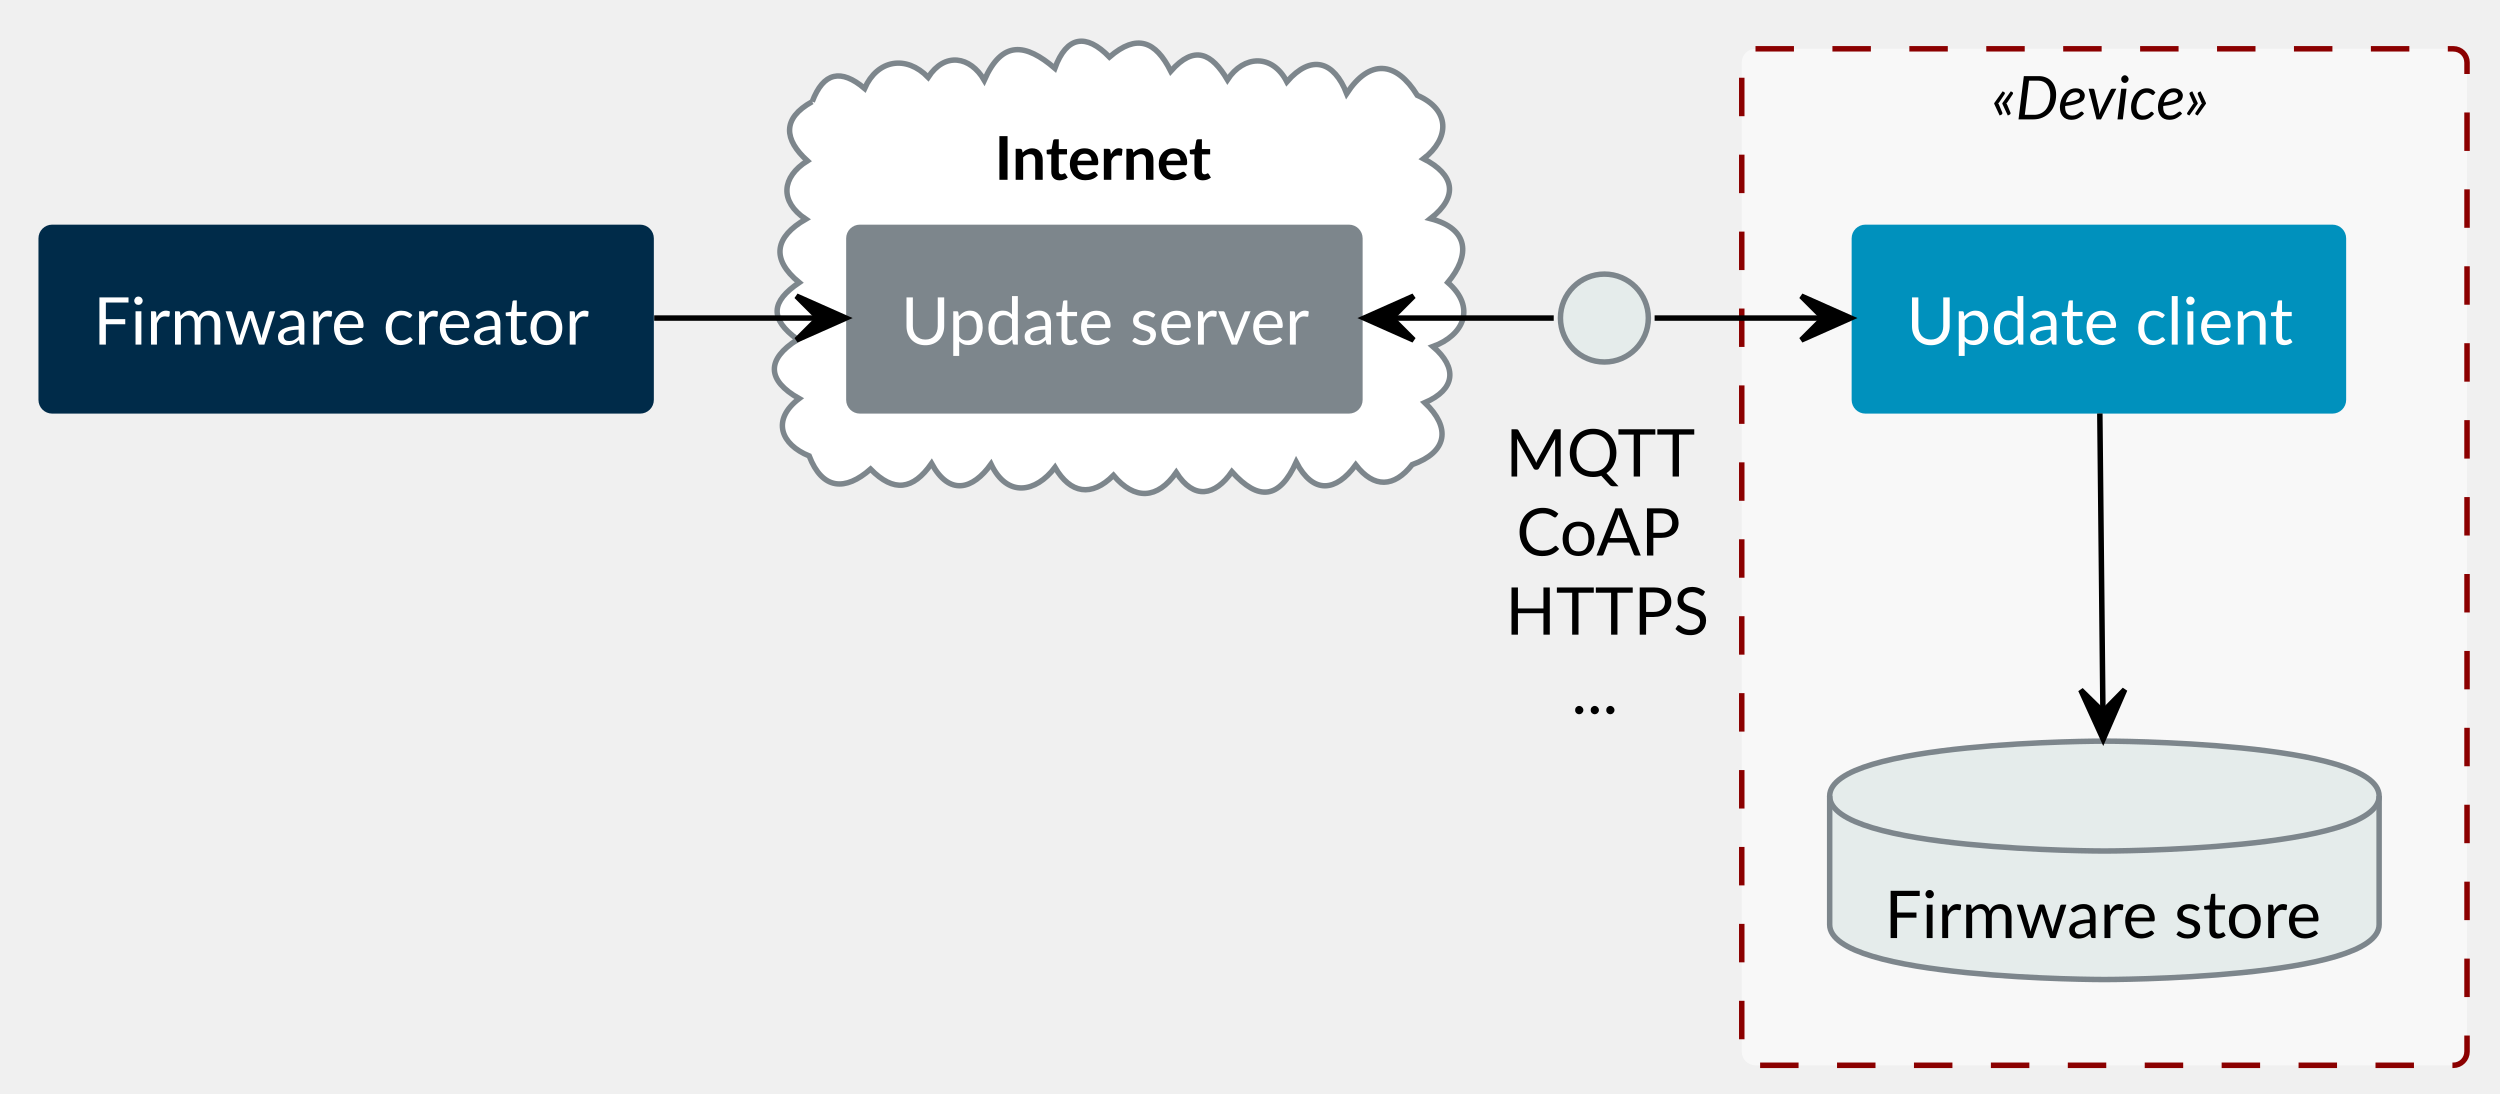
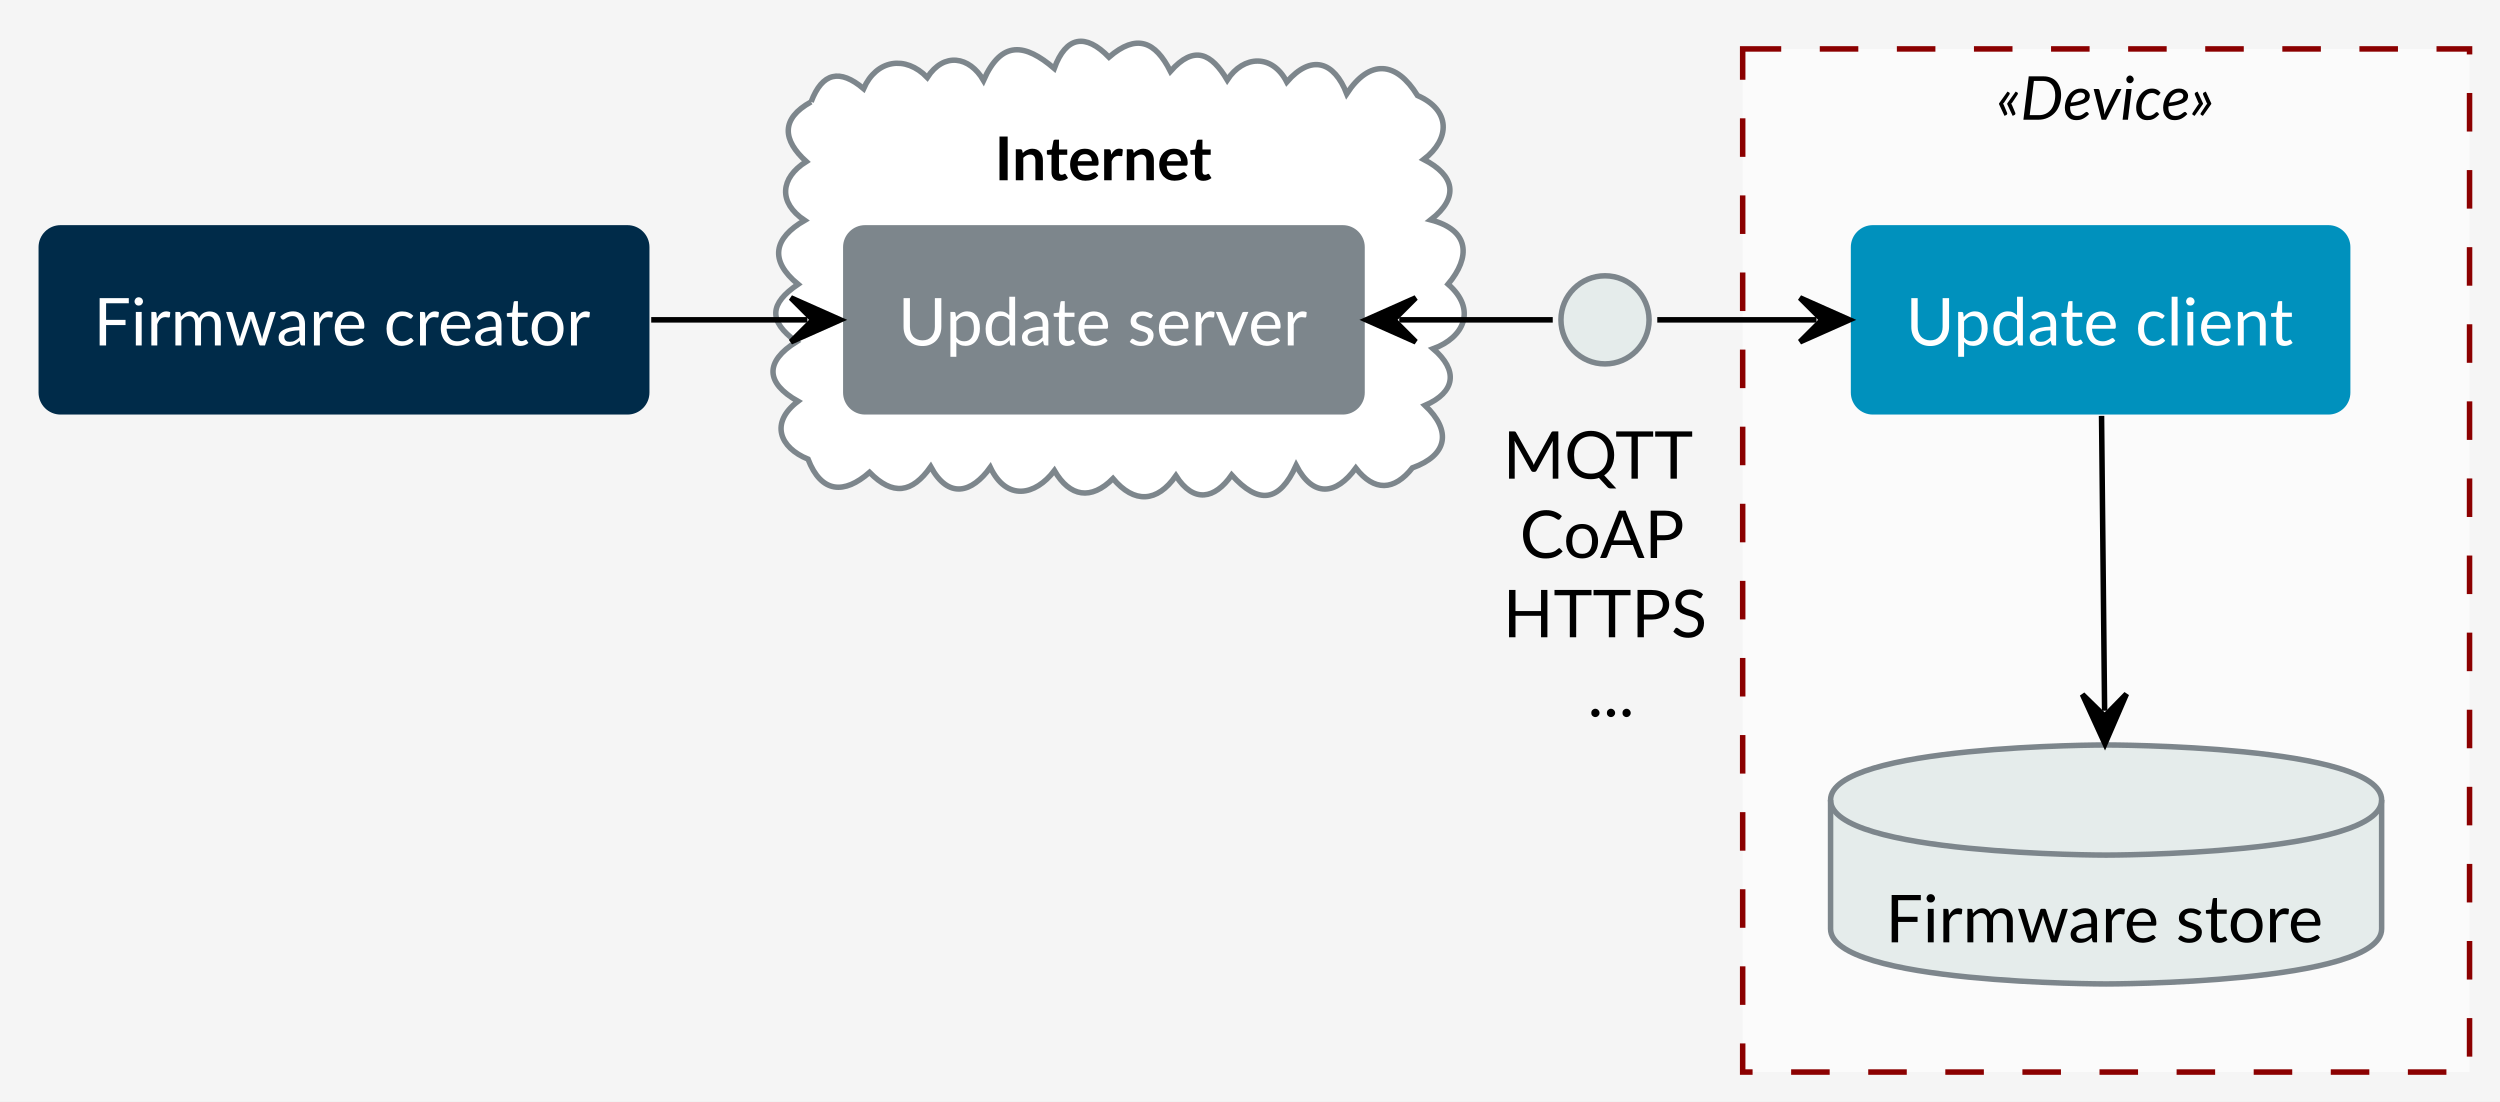
- <svg xmlns="http://www.w3.org/2000/svg" contentStyleType="text/css" height="199px" preserveAspectRatio="none" style="width:455px;height:199px;background:#FFFFFF55;" version="1.1" viewBox="0 0 455 199" width="455px" zoomAndPan="magnify">
+ <svg xmlns="http://www.w3.org/2000/svg" contentStyleType="text/css" data-diagram-type="DESCRIPTION" height="200px" preserveAspectRatio="none" style="width:454px;height:200px;background:#FFFFFF55;" version="1.1" viewBox="0 0 454 200" width="454px" zoomAndPan="magnify">
  <defs />
  <g>
-     <g id="cluster_Internet">
-       <path d="M147.825,18.499 C149.863,13.136 153.055,12.461 157.359,16.099 C159.681,10.823 164.959,9.973 168.926,14.068 C171.934,9.425 176.594,10.222 179.137,14.594 C182.405,7.21 186.703,7.92 191.982,12.422 C194.123,6.564 197.67,6 201.917,10.378 C206.928,6.066 210.326,7.473 213.079,12.953 C217.405,8.079 220.536,9.716 223.394,14.518 C226.344,10.008 231.587,9.763 234.21,14.885 C238.651,9.789 242.81,11.136 245.097,17.021 C249.26,10.679 254.107,11.114 257.948,17.349 C263.988,19.973 263.886,25.196 259.087,28.89 C264.648,31.751 265.589,35.694 260.342,39.799 C267.444,41.643 267.598,46.519 263.502,51.411 C268.716,55.959 266.397,61.034 260.794,63.07 C265.315,66.935 264.884,70.883 259.316,73.287 C264.122,77.859 263.44,82.281 257.017,84.564 C253.718,88.748 250.077,88.901 246.745,84.605 C243.167,89.511 238.998,90.02 235.912,84.112 C232.858,90.845 229.064,91.256 224.203,85.856 C221.116,90.28 217.291,91.018 214.076,85.993 C210.661,90.891 206.499,91.082 202.653,86.513 C198.671,90.511 194.801,89.861 192.014,85.067 C188.511,89.658 183.324,90.646 180.369,84.473 C177.019,89.143 172.786,90.296 169.548,84.359 C166.158,89.182 162.668,89.672 158.44,85.38 C153.845,89.415 149.667,89.185 147.27,82.981 C142.121,80.893 140.338,76.426 145.442,72.541 C139.558,69.227 139.406,65.407 145.164,61.791 C139.99,58.014 140.316,54.908 145.457,51.423 C140.193,47.1 141.086,43.09 146.65,39.886 C141.829,36.667 142.239,32.222 146.948,29.271 C142.689,25.41 142.267,21.561 147.825,18.499 " fill="#FFFFFF" style="stroke:#7D868C;stroke-width:1.0;" />
-       <text fill="#000000" font-family="Lato,sans-serif" font-size="11" font-weight="bold" lengthAdjust="spacing" textLength="40" x="181" y="32.729">Internet</text>
+     <rect fill="#FFFFFF" fill-opacity="0.333" height="200" style="stroke:none;stroke-width:1;" width="454" x="0" y="0" />
+     <g class="cluster" data-entity="Internet" data-source-line="14" data-uid="ent0003" id="cluster_Internet">
+       <path d="M147.295,18.499 C149.333,13.136 152.525,12.461 156.829,16.099 C159.151,10.823 164.429,9.973 168.396,14.068 C171.404,9.425 176.064,10.222 178.607,14.594 C181.875,7.21 186.173,7.92 191.452,12.422 C193.593,6.564 197.14,6 201.387,10.378 C206.398,6.066 209.796,7.473 212.549,12.953 C216.875,8.079 220.006,9.716 222.864,14.518 C225.814,10.008 231.057,9.763 233.68,14.885 C238.121,9.789 242.28,11.136 244.567,17.021 C248.73,10.679 253.577,11.114 257.418,17.349 C263.491,19.991 263.385,25.244 258.557,28.956 C264.15,31.839 265.093,35.807 259.812,39.932 C266.949,41.797 267.097,46.699 262.972,51.611 C268.22,56.177 265.894,61.283 260.264,63.337 C264.818,67.222 264.387,71.195 258.786,73.621 C263.625,78.213 262.944,82.661 256.487,84.964 C253.188,89.148 249.548,89.301 246.215,85.005 C242.637,89.911 238.468,90.42 235.382,84.512 C232.328,91.245 228.534,91.656 223.673,86.256 C220.586,90.68 216.761,91.418 213.546,86.393 C210.131,91.291 205.969,91.482 202.123,86.913 C198.141,90.911 194.271,90.261 191.484,85.466 C187.981,90.058 182.794,91.046 179.839,84.873 C176.489,89.543 172.256,90.696 169.018,84.758 C165.628,89.582 162.138,90.073 157.91,85.78 C153.315,89.815 149.137,89.585 146.74,83.382 C141.562,81.274 139.773,76.778 144.912,72.875 C138.992,69.539 138.84,65.695 144.634,62.058 C139.426,58.257 139.754,55.132 144.927,51.623 C139.63,47.278 140.526,43.244 146.12,40.02 C141.268,36.782 141.68,32.308 146.418,29.338 C142.131,25.455 141.705,21.583 147.295,18.499" fill="#FFFFFF" style="stroke:#7D868C;stroke-width:1;" />
+       <text fill="#000000" font-family="Lato,sans-serif" font-size="11" font-weight="bold" lengthAdjust="spacing" textLength="39.705" x="180.618" y="32.742">Internet</text>
    </g>
-     <g id="cluster_##6">
-       <rect fill="#FFFFFF" fill-opacity="0.565" height="185" rx="2.5" ry="2.5" style="stroke:#8B0000;stroke-width:1.0;stroke-dasharray:7.0,7.0;" width="132" x="317" y="8.885" />
-       <text fill="#000000" font-family="Lato,sans-serif" font-size="11" font-style="italic" lengthAdjust="spacing" textLength="41" x="362.5" y="21.729">«Device»</text>
+     <g class="cluster" data-entity="##6" data-source-line="14" data-uid="ent0007" id="cluster_##6">
+       <rect fill="#FFFFFF" fill-opacity="0.565" height="185.8" style="stroke:#8B0000;stroke-width:1;stroke-dasharray:7.0,7.0;" width="132" x="316.47" y="8.885" />
+       <text fill="#000000" font-family="Lato,sans-serif" font-size="11" font-style="italic" lengthAdjust="spacing" textLength="39.782" x="362.579" y="21.742">«Device»</text>
    </g>
-     <g id="elem_server">
-       <rect fill="#7D868C" height="34.392" rx="2.5" ry="2.5" style="stroke:#000000;stroke-width:0.0;" width="94" x="154" y="40.885" />
-       <text fill="#FFFFFF" font-family="Lato,sans-serif" font-size="12" lengthAdjust="spacing" textLength="74" x="164" y="62.723">Update server</text>
+     <g class="entity" data-entity="server" data-source-line="15" data-uid="ent0004" id="entity_server">
+       <rect fill="#7D868C" height="34.4" rx="4" ry="4" width="94.742" x="153.1" y="40.885" />
+       <text fill="#FFFFFF" font-family="Lato,sans-serif" font-size="12" lengthAdjust="spacing" textLength="74.742" x="163.1" y="62.729">Update server</text>
    </g>
-     <g id="elem_client">
-       <rect fill="#0091BD" height="34.392" rx="2.5" ry="2.5" style="stroke:#000000;stroke-width:0.0;" width="90" x="337" y="40.885" />
-       <text fill="#FFFFFF" font-family="Lato,sans-serif" font-size="12" lengthAdjust="spacing" textLength="70" x="347" y="62.723">Update client</text>
+     <g class="entity" data-entity="client" data-source-line="20" data-uid="ent0008" id="entity_client">
+       <rect fill="#0091BD" height="34.4" rx="4" ry="4" width="90.722" x="336.11" y="40.885" />
+       <text fill="#FFFFFF" font-family="Lato,sans-serif" font-size="12" lengthAdjust="spacing" textLength="70.722" x="346.11" y="62.729">Update client</text>
    </g>
-     <g id="elem_store">
-       <path d="M333,144.885 C333,134.885 383,134.885 383,134.885 C383,134.885 433,134.885 433,144.885 L433,168.277 C433,178.277 383,178.277 383,178.277 C383,178.277 333,178.277 333,168.277 L333,144.885 " fill="#E5ECEB" style="stroke:#7D868C;stroke-width:1.0;" />
-       <path d="M333,144.885 C333,154.885 383,154.885 383,154.885 C383,154.885 433,154.885 433,144.885 " fill="none" style="stroke:#7D868C;stroke-width:1.0;" />
-       <text fill="#000000" font-family="Lato,sans-serif" font-size="12" lengthAdjust="spacing" textLength="80" x="343" y="170.723">Firmware store</text>
+     <g class="entity" data-entity="store" data-source-line="21" data-uid="ent0009" id="entity_store">
+       <path d="M332.43,145.285 C332.43,135.285 382.468,135.285 382.468,135.285 C382.468,135.285 432.506,135.285 432.506,145.285 L432.506,168.685 C432.506,178.685 382.468,178.685 382.468,178.685 C382.468,178.685 332.43,178.685 332.43,168.685 L332.43,145.285" fill="#E5ECEB" style="stroke:#7D868C;stroke-width:1;" />
+       <path d="M332.43,145.285 C332.43,155.285 382.468,155.285 382.468,155.285 C382.468,155.285 432.506,155.285 432.506,145.285" fill="none" style="stroke:#7D868C;stroke-width:1;" />
+       <text fill="#000000" font-family="Lato,sans-serif" font-size="12" lengthAdjust="spacing" textLength="80.076" x="342.43" y="171.129">Firmware store</text>
    </g>
-     <g id="elem_creator">
-       <rect fill="#002B49" height="34.392" rx="2.5" ry="2.5" style="stroke:#000000;stroke-width:0.0;" width="112" x="7" y="40.885" />
-       <text fill="#FFFFFF" font-family="Lato,sans-serif" font-size="12" lengthAdjust="spacing" textLength="92" x="17" y="62.723">Firmware creator</text>
+     <g class="entity" data-entity="creator" data-source-line="13" data-uid="ent0002" id="entity_creator">
+       <rect fill="#002B49" height="34.4" rx="4" ry="4" width="110.942" x="7" y="40.885" />
+       <text fill="#FFFFFF" font-family="Lato,sans-serif" font-size="12" lengthAdjust="spacing" textLength="90.942" x="17" y="62.729">Firmware creator</text>
    </g>
-     <g id="elem_tls">
-       <ellipse cx="292" cy="57.885" fill="#E5ECEB" rx="8" ry="8" style="stroke:#7D868C;stroke-width:1.0;" />
-       <text fill="#000000" font-family="Lato,sans-serif" font-size="12" lengthAdjust="spacing" textLength="35" x="274" y="86.723">MQTT</text>
-       <text fill="#000000" font-family="Lato,sans-serif" font-size="12" lengthAdjust="spacing" textLength="30" x="276" y="101.115">CoAP</text>
-       <text fill="#000000" font-family="Lato,sans-serif" font-size="12" lengthAdjust="spacing" textLength="36" x="274" y="115.507">HTTPS</text>
-       <text fill="#000000" font-family="Lato,sans-serif" font-size="12" lengthAdjust="spacing" textLength="9" x="286" y="129.899">...</text>
+     <g class="entity" data-entity="tls" data-source-line="17" data-uid="ent0005" id="entity_tls">
+       <ellipse cx="291.47" cy="58.085" fill="#E5ECEB" rx="8" ry="8" style="stroke:#7D868C;stroke-width:1;" />
+       <text fill="#000000" font-family="Lato,sans-serif" font-size="12" lengthAdjust="spacing" textLength="34.92" x="272.945" y="86.929">MQTT</text>
+       <text fill="#000000" font-family="Lato,sans-serif" font-size="12" lengthAdjust="spacing" textLength="30.15" x="276.017" y="101.329">CoAP</text>
+       <text fill="#000000" font-family="Lato,sans-serif" font-size="12" lengthAdjust="spacing" textLength="37.05" x="272.945" y="115.729">HTTPS</text>
+       <text fill="#000000" font-family="Lato,sans-serif" font-size="12" lengthAdjust="spacing" textLength="8.496" x="288.305" y="130.129">...</text>
    </g>
-     <g id="link_creator_server">
-       <path d="M119.06,57.885 C128.97,57.885 138.87,57.885 148.77,57.885 " fill="none" id="creator-to-server" style="stroke:#000000;stroke-width:1.0;" />
-       <polygon fill="#000000" points="153.95,57.885,144.95,53.885,148.95,57.885,144.95,61.885,153.95,57.885" style="stroke:#000000;stroke-width:1.0;" />
+     <g class="link" data-entity-1="creator" data-entity-2="server" data-source-line="24" data-uid="lnk10" id="link_creator_server">
+       <path d="M118.26,58.085 C129.72,58.085 135.17,58.085 146.62,58.085" fill="none" id="creator-to-server" style="stroke:#000000;stroke-width:1;" />
+       <polygon fill="#000000" points="152.62,58.085,143.62,54.085,147.62,58.085,143.62,62.085,152.62,58.085" style="stroke:#000000;stroke-width:1;" />
    </g>
-     <g id="link_server_tls">
-       <path d="M253.4,57.885 C263.19,57.885 272.98,57.885 282.78,57.885 " fill="none" id="server-backto-tls" style="stroke:#000000;stroke-width:1.0;" />
-       <polygon fill="#000000" points="248.28,57.885,257.28,61.885,253.28,57.885,257.28,53.885,248.28,57.885" style="stroke:#000000;stroke-width:1.0;" />
+     <g class="link" data-entity-1="server" data-entity-2="tls" data-source-line="25" data-uid="lnk12" id="link_server_tls">
+       <path d="M254.1,58.085 C265.4,58.085 270.69,58.085 281.98,58.085" fill="none" id="server-backto-tls" style="stroke:#000000;stroke-width:1;" />
+       <polygon fill="#000000" points="248.1,58.085,257.1,62.085,253.1,58.085,257.1,54.085,248.1,58.085" style="stroke:#000000;stroke-width:1;" />
    </g>
-     <g id="link_tls_client">
-       <path d="M301.14,57.885 C311.36,57.885 321.59,57.885 331.81,57.885 " fill="none" id="tls-to-client" style="stroke:#000000;stroke-width:1.0;" />
-       <polygon fill="#000000" points="336.83,57.885,327.83,53.885,331.83,57.885,327.83,61.885,336.83,57.885" style="stroke:#000000;stroke-width:1.0;" />
+     <g class="link" data-entity-1="tls" data-entity-2="client" data-source-line="26" data-uid="lnk13" id="link_tls_client">
+       <path d="M300.96,58.085 C312.6,58.085 318.23,58.085 329.87,58.085" fill="none" id="tls-to-client" style="stroke:#000000;stroke-width:1;" />
+       <polygon fill="#000000" points="335.87,58.085,326.87,54.085,330.87,58.085,326.87,62.085,335.87,58.085" style="stroke:#000000;stroke-width:1;" />
    </g>
-     <g id="link_client_store">
-       <path d="M382.17,75.255 C382.32,90.065 382.55,112.145 382.73,129.375 " fill="none" id="client-to-store" style="stroke:#000000;stroke-width:1.0;" />
-       <polygon fill="#000000" points="382.78,134.545,386.703,125.511,382.737,129.545,378.703,125.58,382.78,134.545" style="stroke:#000000;stroke-width:1.0;" />
+     <g class="link" data-entity-1="client" data-entity-2="store" data-source-line="27" data-uid="lnk14" id="link_client_store">
+       <path d="M381.64,75.525 C381.81,91.935 382.006,111.225 382.196,129.065" fill="none" id="client-to-store" style="stroke:#000000;stroke-width:1;" />
+       <polygon fill="#000000" points="382.26,135.065,386.164,126.023,382.207,130.065,378.164,126.108,382.26,135.065" style="stroke:#000000;stroke-width:1;" />
    </g>
  </g>
</svg>
